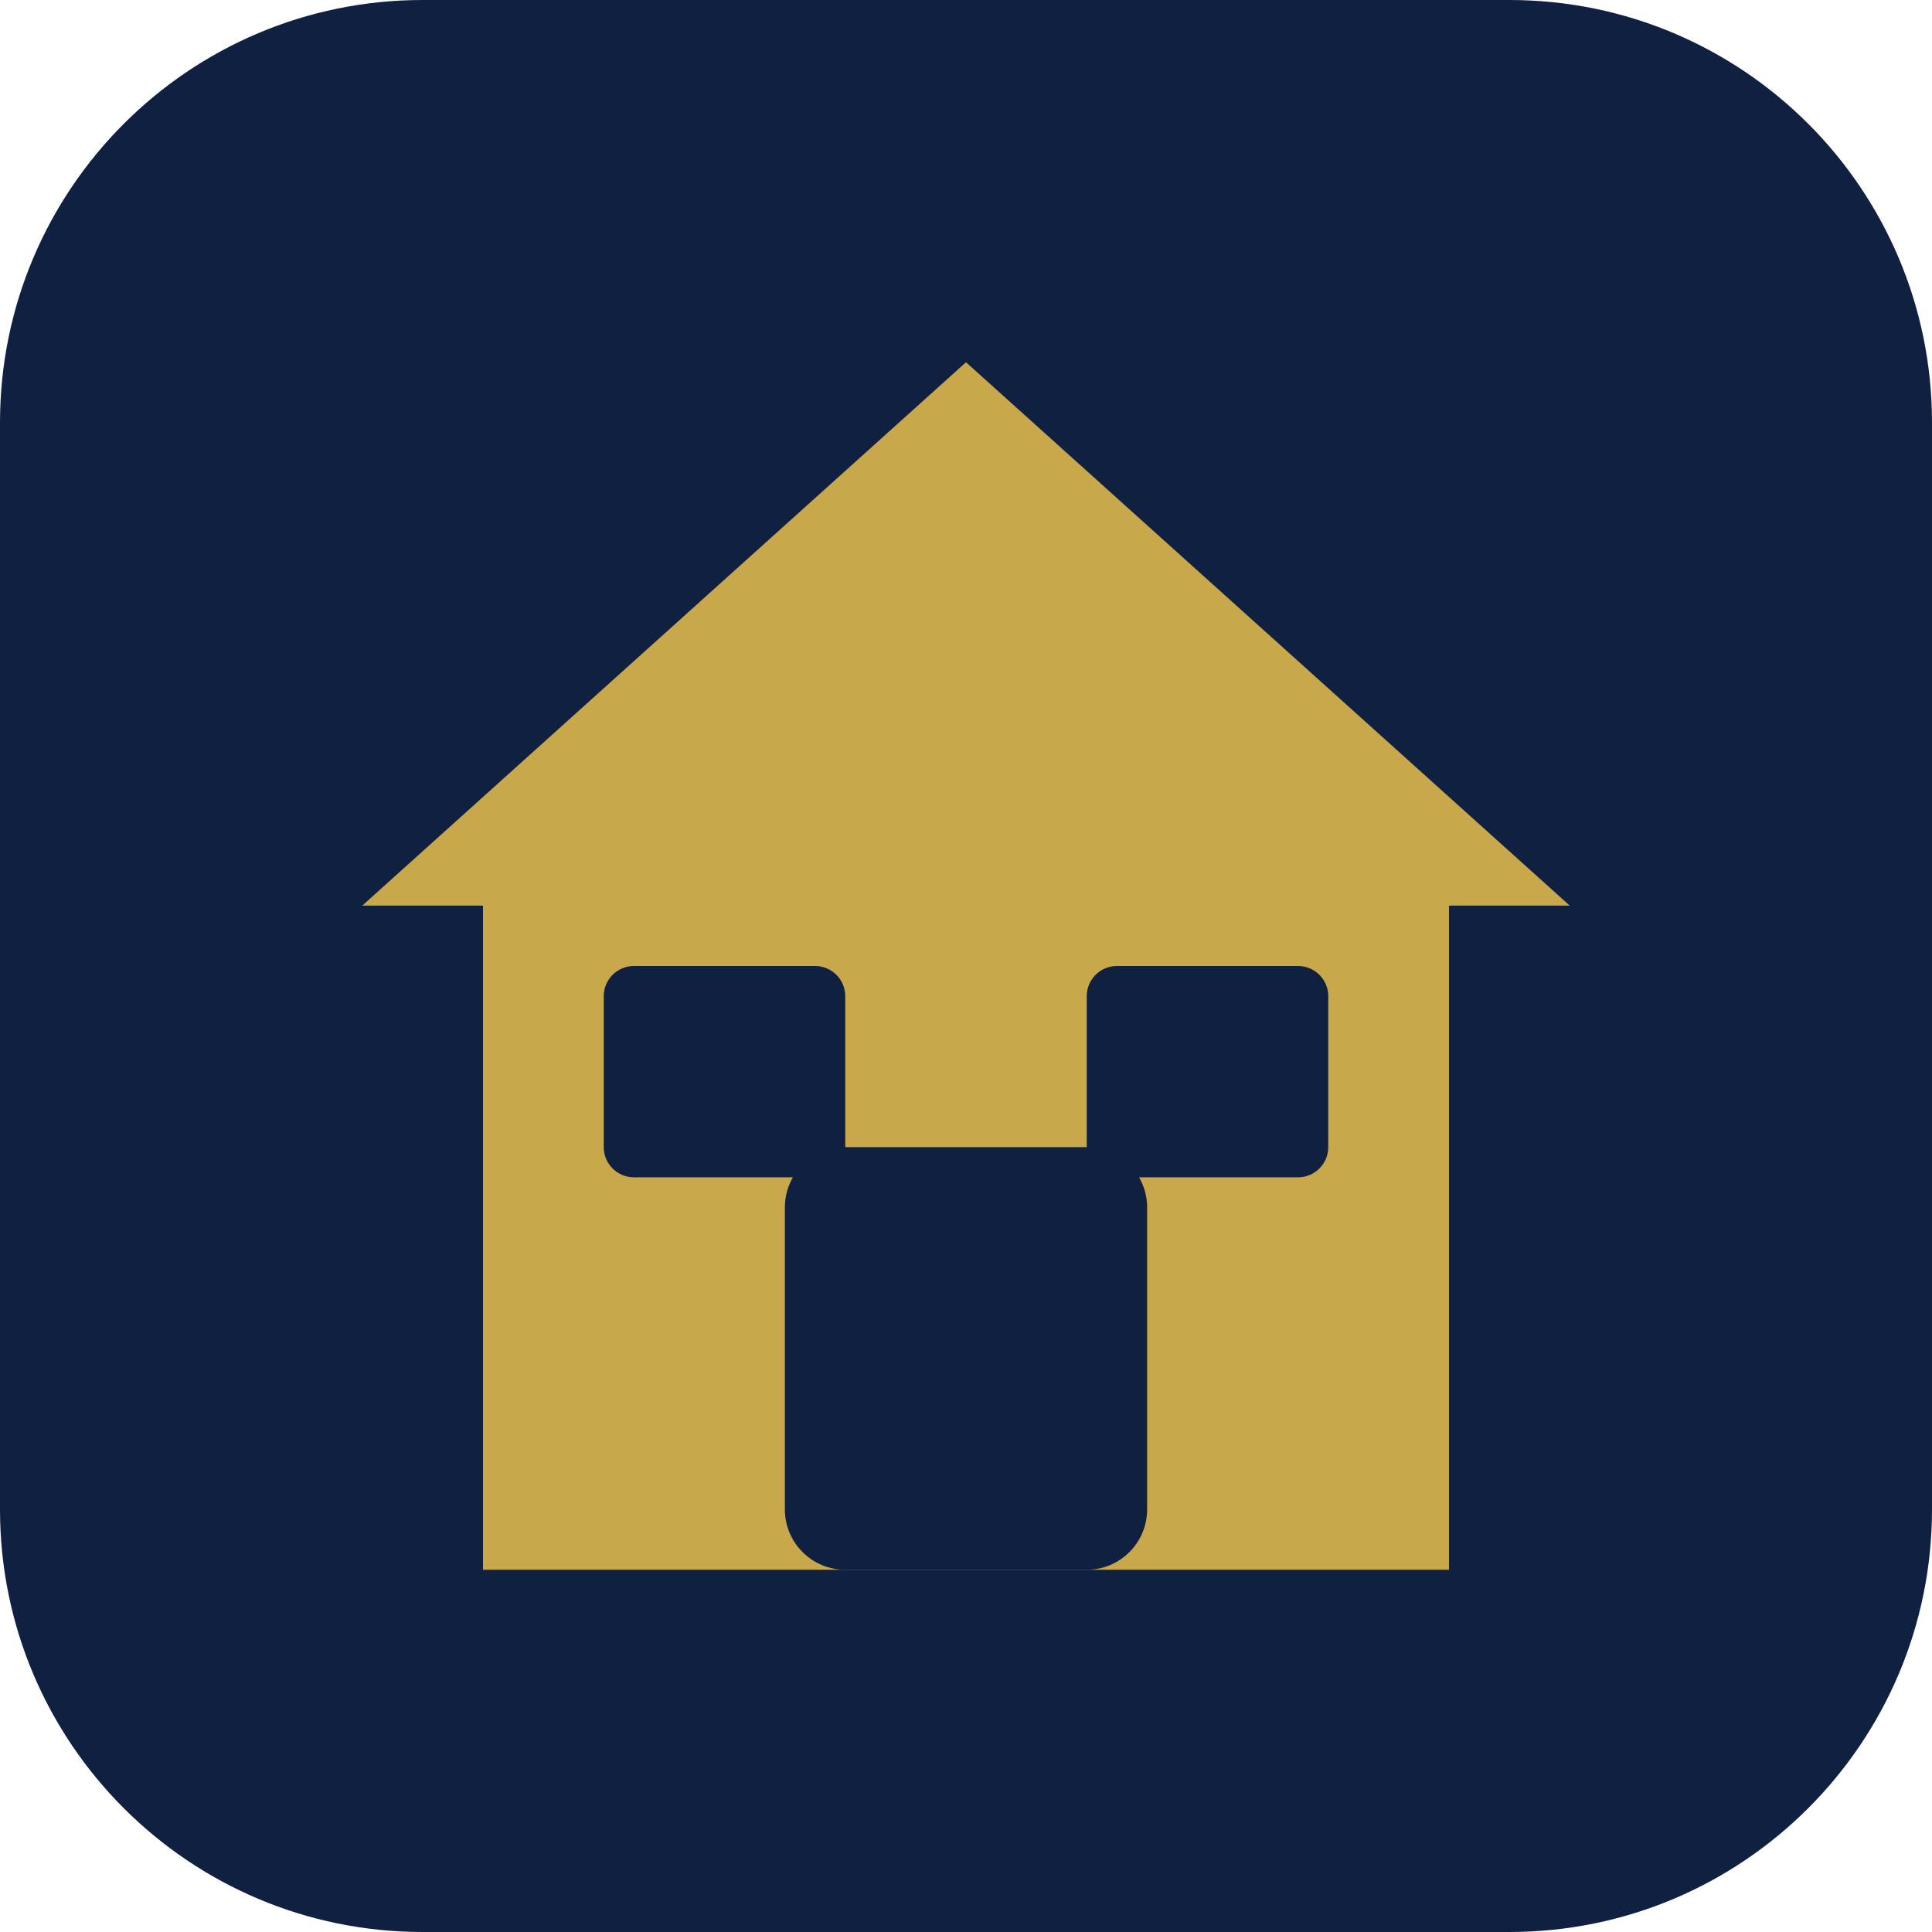
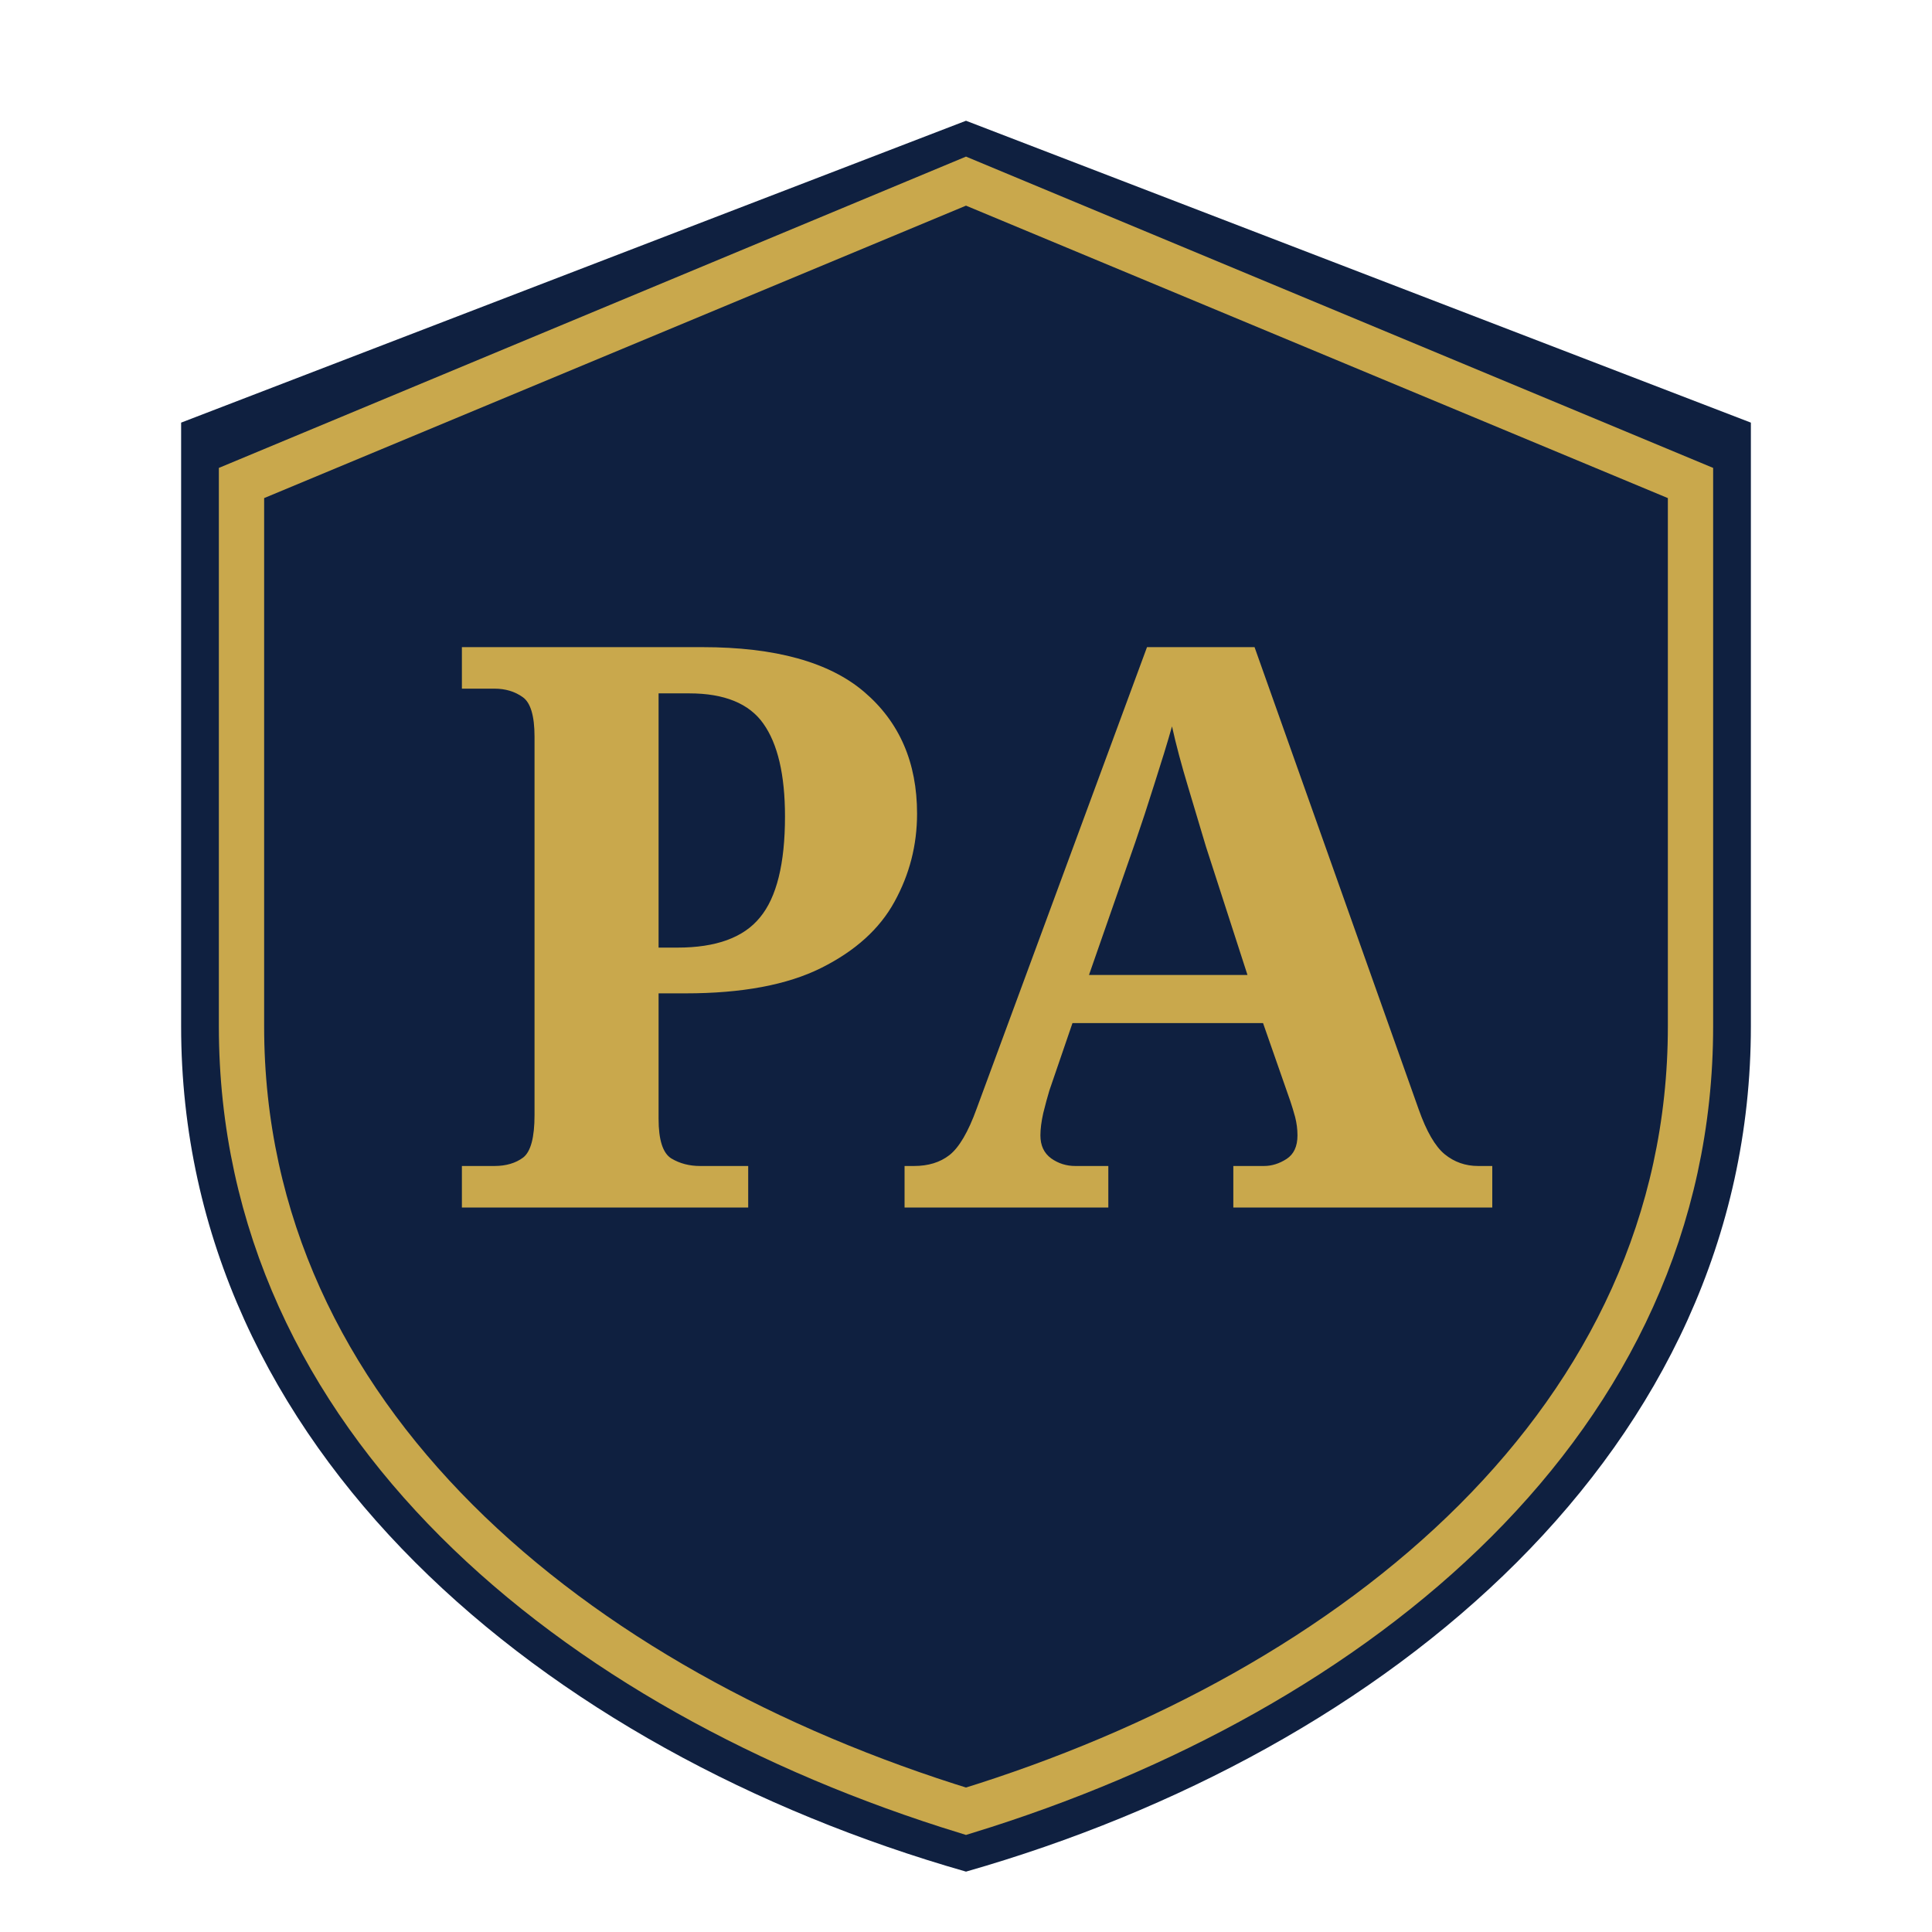
<svg xmlns="http://www.w3.org/2000/svg" viewBox="0 0 64 64" fill="none">
-   <rect width="64" height="64" rx="14" fill="#0F2040" />
-   <path d="M32 12 L52 30 L48 30 L48 52 L16 52 L16 30 L12 30 Z" fill="#C9A84C" />
-   <rect x="26" y="38" width="12" height="14" rx="2" fill="#0F2040" />
-   <rect x="20" y="32" width="8" height="7" rx="1" fill="#0F2040" />
-   <rect x="36" y="32" width="8" height="7" rx="1" fill="#0F2040" />
+   <path d="M32 4 L58 14 L58 34 C58 48 46 58 32 62 C18 58 6 48 6 34 L6 14 Z" fill="#0F2040" />
+   <path d="M32 6 L56 16 L56 34 C56 47 45 56 32 60 C19 56 8 47 8 34 L8 16 Z" fill="none" stroke="#C9A84C" stroke-width="1.5" />
+   <text x="32" y="40" font-family="Georgia, serif" font-size="26" font-weight="700" fill="#C9A84C" text-anchor="middle">PA</text>
</svg>
